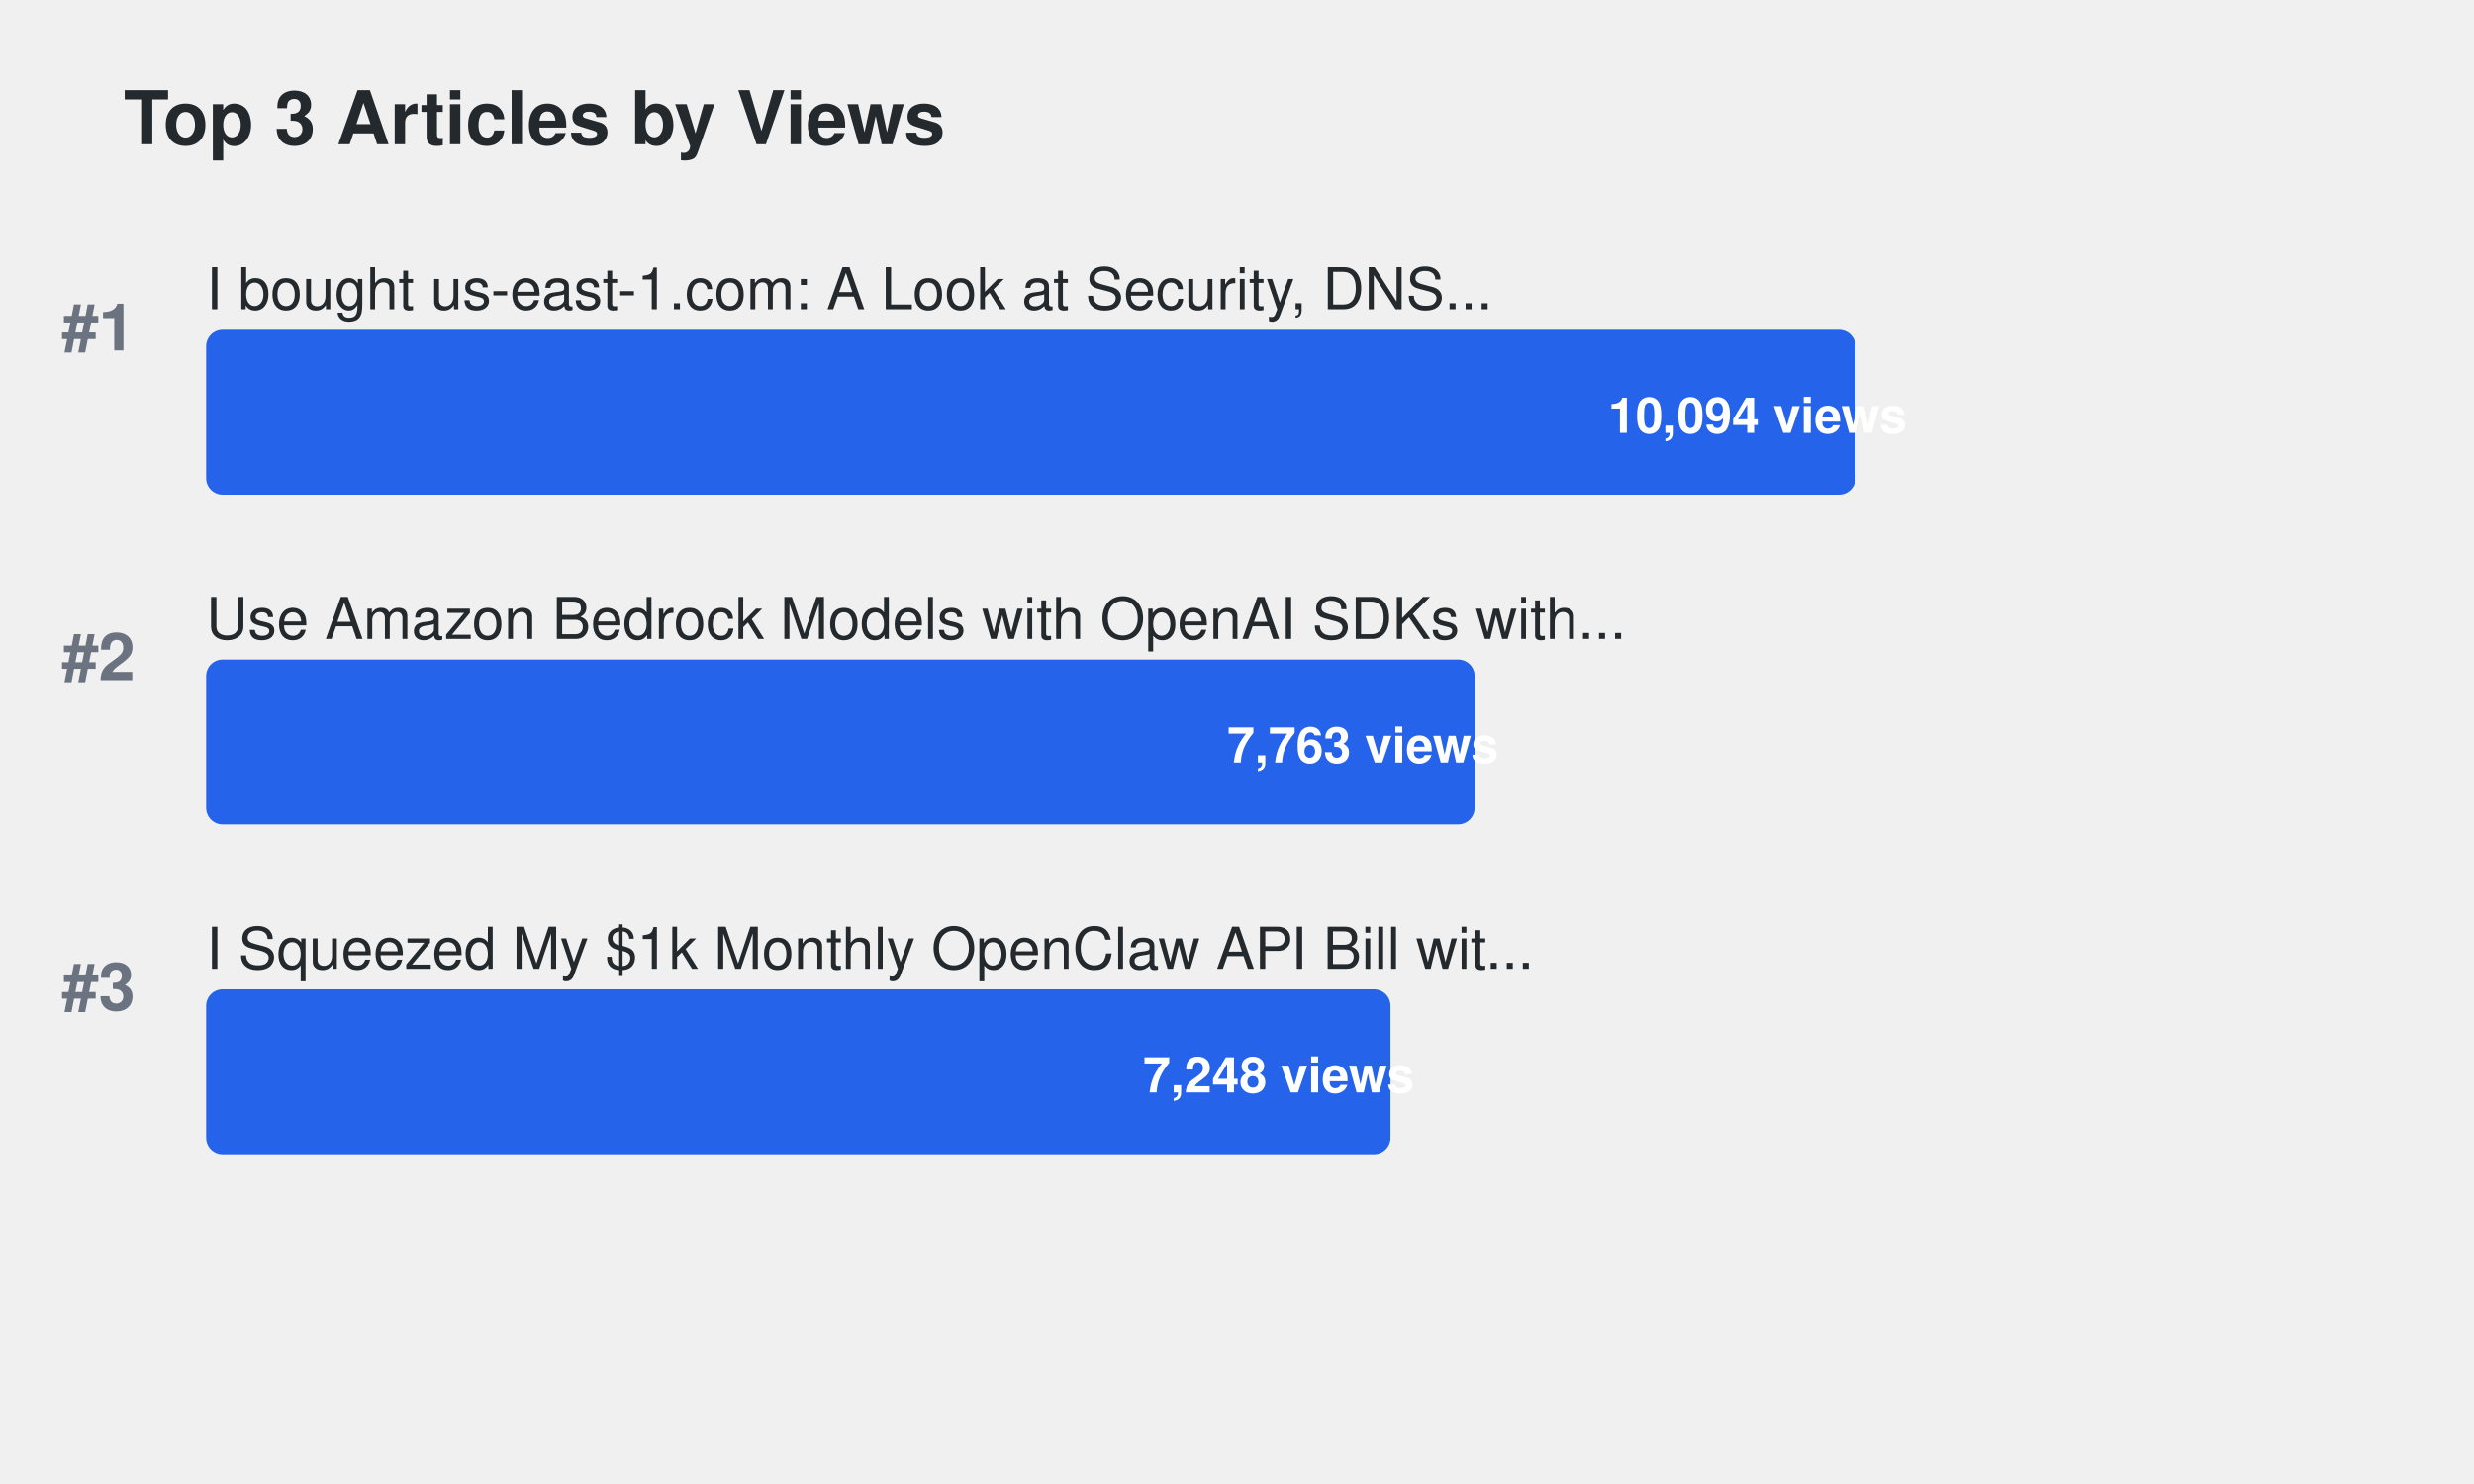
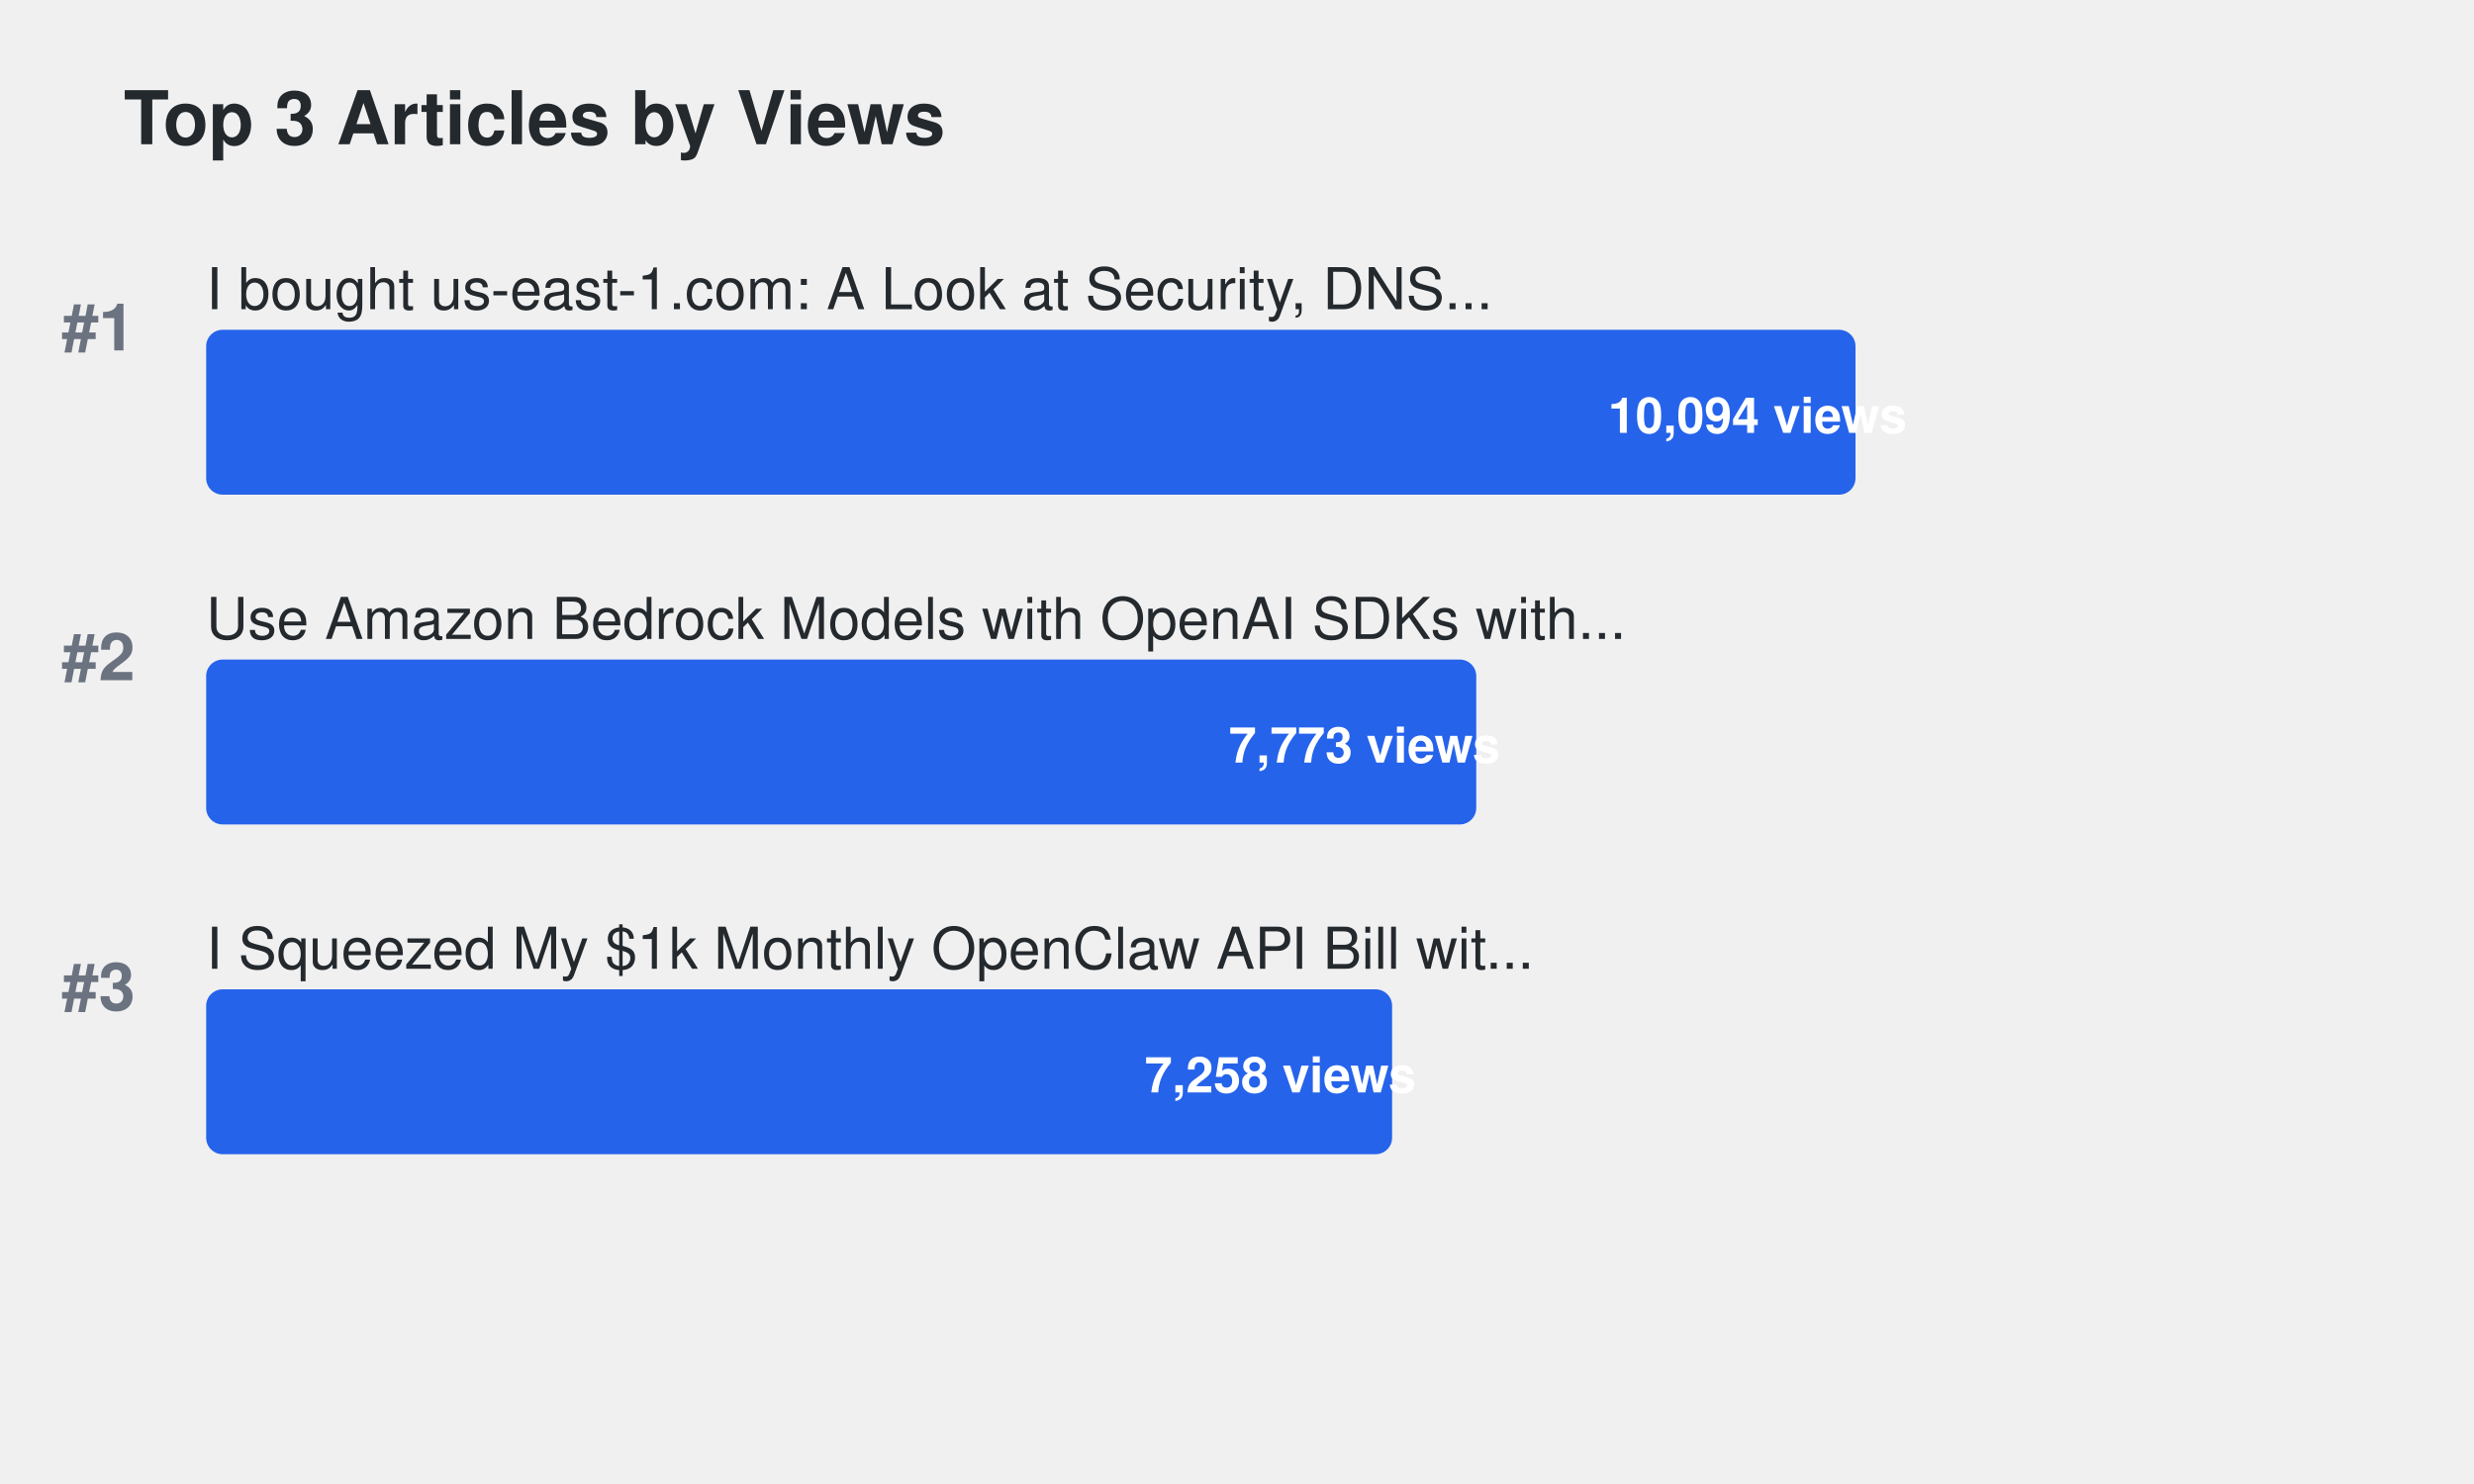
<svg xmlns="http://www.w3.org/2000/svg" width="600" height="360">
  <defs>
    <style>
.title { font-family: -apple-system, BlinkMacSystemFont, "Segoe UI", Helvetica, Arial, sans-serif; font-size: 18px; font-weight: 600; fill: #24292e; }
.article-title { font-family: -apple-system, BlinkMacSystemFont, "Segoe UI", Helvetica, Arial, sans-serif; font-size: 14px; font-weight: 500; fill: #24292e; }
.metric-value { font-family: -apple-system, BlinkMacSystemFont, "Segoe UI", Helvetica, Arial, sans-serif; font-size: 12px; font-weight: 600; fill: #ffffff; }
.rank { font-family: -apple-system, BlinkMacSystemFont, "Segoe UI", Helvetica, Arial, sans-serif; font-size: 16px; font-weight: 700; fill: #6b7280; }
.bar { rx: 4; ry: 4; }
.bar:hover { opacity: 0.8; cursor: pointer; }
a { text-decoration: none; }
a:hover .article-title { fill: #0969da; text-decoration: underline; }
a:hover .bar { opacity: 0.9; }
</style>
  </defs>
  <text x="30" y="35" class="title">Top 3 Articles by Views</text>
  <text x="15" y="85" class="rank">#1</text>
  <a href="https://dev.to/aws-builders/i-bought-us-east-1com-a-look-at-security-dns-traffic-and-protecting-aws-users-15ng" target="_blank">
    <text x="50" y="75" class="article-title">I bought us-east-1.com: A Look at Security, DNS...</text>
    <rect x="50" y="80" width="400.0" height="40" fill="#2563eb" class="bar">
</rect>
    <text x="390.0" y="105" class="metric-value" fill="#ffffff">10,094 views</text>
  </a>
  <text x="15" y="165" class="rank">#2</text>
  <a href="https://dev.to/aws-builders/use-amazon-bedrock-models-via-an-openai-api-compatible-serverless-endpoint-now-without-fixed-cost-5hf5" target="_blank">
    <text x="50" y="155" class="article-title">Use Amazon Bedrock Models with OpenAI SDKs with...</text>
-     <rect x="50" y="160" width="307.628" height="40" fill="#2563eb" class="bar">
+     <rect x="50" y="160" width="308.025" height="40" fill="#2563eb" class="bar">
</rect>
-     <text x="297.628" y="185" class="metric-value" fill="#ffffff">7,763 views</text>
+     <text x="298.025" y="185" class="metric-value" fill="#ffffff">7,773 views</text>
  </a>
  <text x="15" y="245" class="rank">#3</text>
  <a href="https://dev.to/aws-builders/i-squeezed-my-1k-monthly-openclaw-api-bill-with-20month-in-aws-credits-heres-the-exact-setup-3gj4" target="_blank">
    <text x="50" y="235" class="article-title">I Squeezed My $1k Monthly OpenClaw API Bill wit...</text>
-     <rect x="50" y="240" width="287.22" height="40" fill="#2563eb" class="bar">
+     <rect x="50" y="240" width="287.616" height="40" fill="#2563eb" class="bar">
</rect>
-     <text x="277.22" y="265" class="metric-value" fill="#ffffff">7,248 views</text>
+     <text x="277.616" y="265" class="metric-value" fill="#ffffff">7,258 views</text>
  </a>
</svg>
